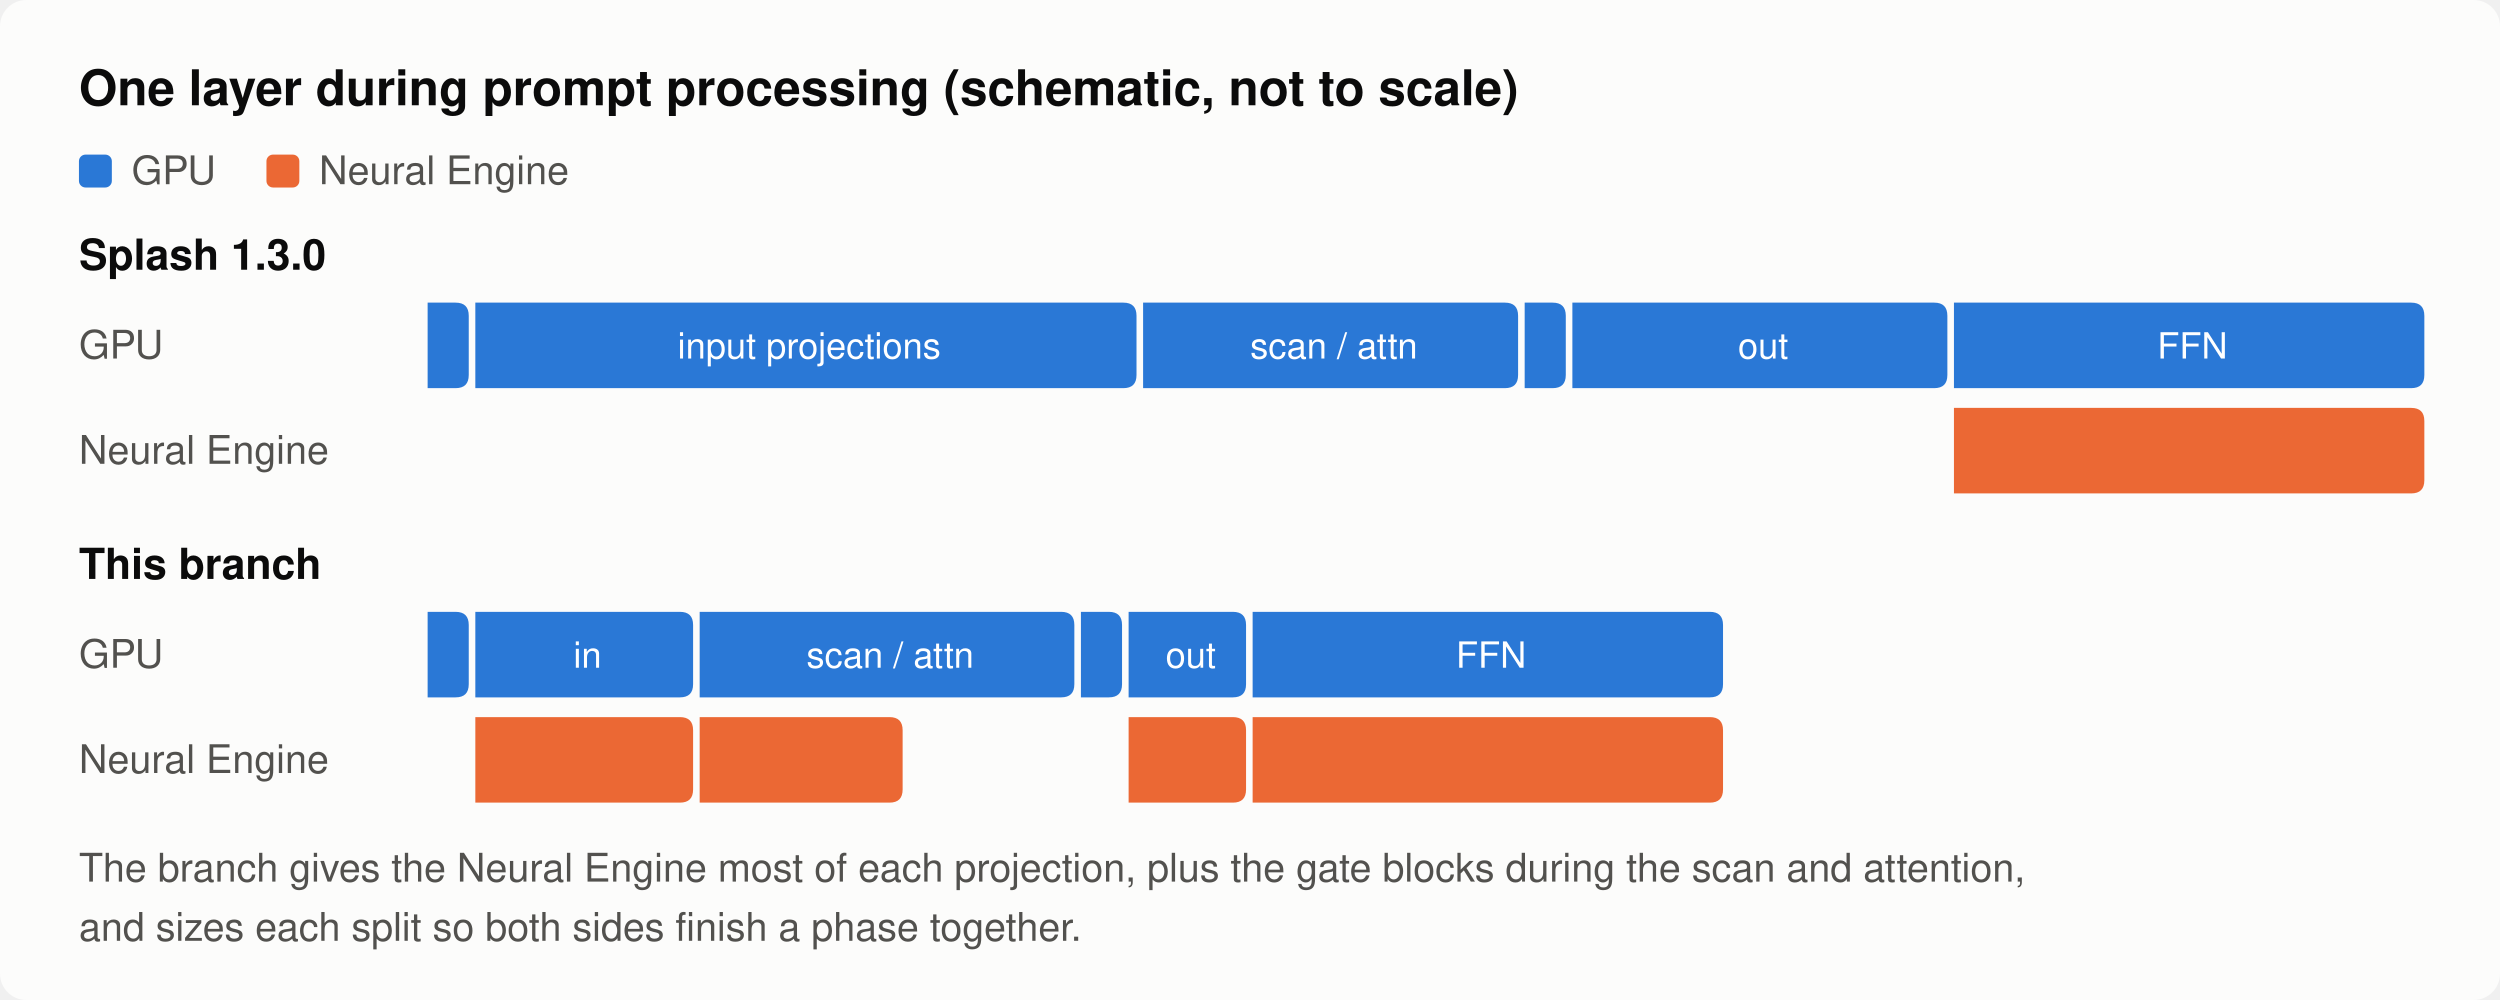
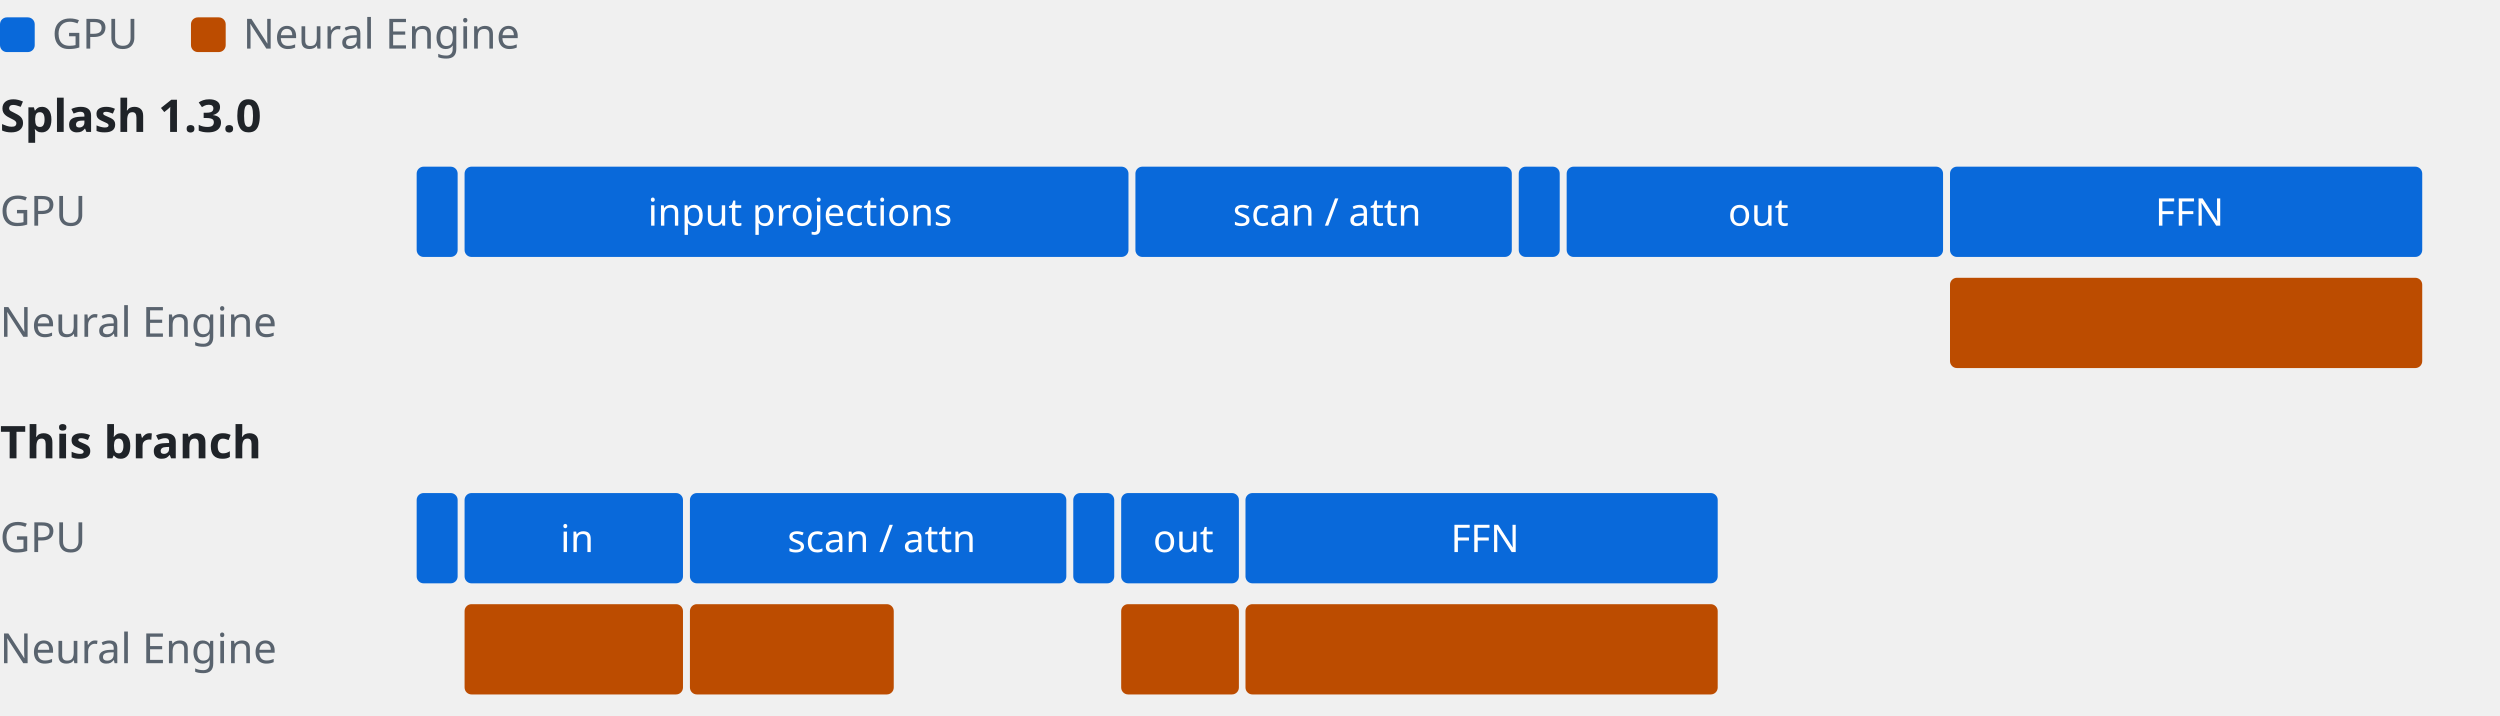
- <svg xmlns="http://www.w3.org/2000/svg" width="760" height="304" viewBox="0 0 760 304" role="img" aria-label="Schematic of GPU and Neural Engine work in one layer, before and after" font-family="-apple-system, BlinkMacSystemFont, 'Segoe UI', Helvetica, Arial, sans-serif">
-   <rect width="100%" height="100%" rx="8" fill="#fcfcfb" />
-   <text x="24.0" y="32.0" fill="#0b0b0b" font-size="15" font-weight="600" text-anchor="start">One layer during prompt processing (schematic, not to scale)</text>
-   <rect x="24" y="47" width="10" height="10" rx="2" fill="#2a78d6" />
-   <text x="40.0" y="56.0" fill="#52514e" font-size="12" font-weight="400" text-anchor="start">GPU</text>
-   <rect x="81" y="47" width="10" height="10" rx="2" fill="#eb6834" />
-   <text x="97.0" y="56.0" fill="#52514e" font-size="12" font-weight="400" text-anchor="start">Neural Engine</text>
-   <text x="24.0" y="82.0" fill="#0b0b0b" font-size="13" font-weight="600" text-anchor="start">Splash 1.3.0</text>
-   <text x="24.0" y="109.0" fill="#52514e" font-size="12" font-weight="400" text-anchor="start">GPU</text>
-   <text x="24.0" y="141.0" fill="#52514e" font-size="12" font-weight="400" text-anchor="start">Neural Engine</text>
-   <path d="M130.0,92.0 H138.5 Q142.5,92.0 142.5,96.0 V114.0 Q142.5,118.0 138.5,118.0 H130.0 Z" fill="#2a78d6" />
-   <path d="M144.5,92.0 H341.5 Q345.5,92.0 345.5,96.0 V114.0 Q345.5,118.0 341.5,118.0 H144.5 Z" fill="#2a78d6" />
-   <text x="246.0" y="109.0" fill="#ffffff" font-size="11" font-weight="400" text-anchor="middle">input projections</text>
-   <path d="M347.5,92.0 H457.5 Q461.5,92.0 461.5,96.0 V114.0 Q461.5,118.0 457.5,118.0 H347.5 Z" fill="#2a78d6" />
-   <text x="405.5" y="109.0" fill="#ffffff" font-size="11" font-weight="400" text-anchor="middle">scan / attn</text>
-   <path d="M463.5,92.0 H472.0 Q476.0,92.0 476.0,96.0 V114.0 Q476.0,118.0 472.0,118.0 H463.5 Z" fill="#2a78d6" />
-   <path d="M478.0,92.0 H588.0 Q592.0,92.0 592.0,96.0 V114.0 Q592.0,118.0 588.0,118.0 H478.0 Z" fill="#2a78d6" />
-   <text x="536.0" y="109.0" fill="#ffffff" font-size="11" font-weight="400" text-anchor="middle">out</text>
-   <path d="M594.0,92.0 H733.0 Q737.0,92.0 737.0,96.0 V114.0 Q737.0,118.0 733.0,118.0 H594.0 Z" fill="#2a78d6" />
-   <path d="M594.0,124.0 H733.0 Q737.0,124.0 737.0,128.0 V146.0 Q737.0,150.0 733.0,150.0 H594.0 Z" fill="#eb6834" />
-   <text x="666.5" y="109.0" fill="#ffffff" font-size="11" font-weight="400" text-anchor="middle">FFN</text>
-   <text x="24.0" y="176.0" fill="#0b0b0b" font-size="13" font-weight="600" text-anchor="start">This branch</text>
-   <text x="24.0" y="203.0" fill="#52514e" font-size="12" font-weight="400" text-anchor="start">GPU</text>
-   <text x="24.0" y="235.0" fill="#52514e" font-size="12" font-weight="400" text-anchor="start">Neural Engine</text>
-   <path d="M130.0,186.0 H138.5 Q142.5,186.0 142.5,190.0 V208.0 Q142.5,212.0 138.5,212.0 H130.0 Z" fill="#2a78d6" />
-   <path d="M144.5,186.0 H206.7 Q210.7,186.0 210.7,190.0 V208.0 Q210.7,212.0 206.7,212.0 H144.5 Z" fill="#2a78d6" />
-   <path d="M144.5,218.0 H206.7 Q210.7,218.0 210.7,222.0 V240.0 Q210.7,244.0 206.7,244.0 H144.5 Z" fill="#eb6834" />
-   <text x="178.6" y="203.0" fill="#ffffff" font-size="11" font-weight="400" text-anchor="middle">in</text>
-   <path d="M212.7,186.0 H322.6 Q326.6,186.0 326.6,190.0 V208.0 Q326.6,212.0 322.6,212.0 H212.7 Z" fill="#2a78d6" />
-   <path d="M212.7,218.0 H270.4 Q274.4,218.0 274.4,222.0 V240.0 Q274.4,244.0 270.4,244.0 H212.7 Z" fill="#eb6834" />
-   <text x="270.6" y="203.0" fill="#ffffff" font-size="11" font-weight="400" text-anchor="middle">scan / attn</text>
-   <path d="M328.6,186.0 H337.1 Q341.1,186.0 341.1,190.0 V208.0 Q341.1,212.0 337.1,212.0 H328.6 Z" fill="#2a78d6" />
-   <path d="M343.1,186.0 H374.8 Q378.8,186.0 378.8,190.0 V208.0 Q378.8,212.0 374.8,212.0 H343.1 Z" fill="#2a78d6" />
-   <path d="M343.1,218.0 H374.8 Q378.8,218.0 378.8,222.0 V240.0 Q378.8,244.0 374.8,244.0 H343.1 Z" fill="#eb6834" />
-   <text x="362.0" y="203.0" fill="#ffffff" font-size="11" font-weight="400" text-anchor="middle">out</text>
-   <path d="M380.8,186.0 H519.8 Q523.8,186.0 523.8,190.0 V208.0 Q523.8,212.0 519.8,212.0 H380.8 Z" fill="#2a78d6" />
-   <path d="M380.8,218.0 H519.8 Q523.8,218.0 523.8,222.0 V240.0 Q523.8,244.0 519.8,244.0 H380.8 Z" fill="#eb6834" />
-   <text x="453.3" y="203.0" fill="#ffffff" font-size="11" font-weight="400" text-anchor="middle">FFN</text>
-   <text x="24.0" y="268.0" fill="#52514e" font-size="12" font-weight="400" text-anchor="start">The branch gives the Neural Engine most of each projection, plus the gate blocks during the scan and attention,</text>
-   <text x="24.0" y="286.0" fill="#52514e" font-size="12" font-weight="400" text-anchor="start">and sizes each split so both sides finish a phase together.</text>
+ <svg xmlns="http://www.w3.org/2000/svg" width="720" height="206" viewBox="0 0 720 206" role="img" aria-label="Schematic of GPU and Neural Engine work in one layer, before and after" font-family="-apple-system, BlinkMacSystemFont, 'Segoe UI', 'Noto Sans', Helvetica, Arial, sans-serif">
+   <rect x="0" y="5" width="10" height="10" rx="2" fill="#0969da" />
+   <text x="15.0" y="14.0" fill="#59636e" font-size="12" font-weight="400" text-anchor="start">GPU</text>
+   <rect x="55" y="5" width="10" height="10" rx="2" fill="#bc4c00" />
+   <text x="70.0" y="14.0" fill="#59636e" font-size="12" font-weight="400" text-anchor="start">Neural Engine</text>
+   <text x="0.0" y="38.0" fill="#1f2328" font-size="13" font-weight="600" text-anchor="start">Splash 1.3.0</text>
+   <text x="0.0" y="65.0" fill="#59636e" font-size="12" font-weight="400" text-anchor="start">GPU</text>
+   <text x="0.0" y="97.0" fill="#59636e" font-size="12" font-weight="400" text-anchor="start">Neural Engine</text>
+   <rect x="120.0" y="48.0" width="11.8" height="26" rx="2" fill="#0969da" />
+   <rect x="133.8" y="48.0" width="191.2" height="26" rx="2" fill="#0969da" />
+   <text x="230.4" y="65.0" fill="#ffffff" font-size="11" font-weight="400" text-anchor="middle">input projections</text>
+   <rect x="327.0" y="48.0" width="108.4" height="26" rx="2" fill="#0969da" />
+   <text x="382.2" y="65.0" fill="#ffffff" font-size="11" font-weight="400" text-anchor="middle">scan / attn</text>
+   <rect x="437.4" y="48.0" width="11.8" height="26" rx="2" fill="#0969da" />
+   <rect x="451.2" y="48.0" width="108.4" height="26" rx="2" fill="#0969da" />
+   <text x="506.4" y="65.0" fill="#ffffff" font-size="11" font-weight="400" text-anchor="middle">out</text>
+   <rect x="561.6" y="48.0" width="136.0" height="26" rx="2" fill="#0969da" />
+   <rect x="561.6" y="80.0" width="136.0" height="26" rx="2" fill="#bc4c00" />
+   <text x="630.6" y="65.0" fill="#ffffff" font-size="11" font-weight="400" text-anchor="middle">FFN</text>
+   <text x="0.0" y="132.0" fill="#1f2328" font-size="13" font-weight="600" text-anchor="start">This branch</text>
+   <text x="0.0" y="159.0" fill="#59636e" font-size="12" font-weight="400" text-anchor="start">GPU</text>
+   <text x="0.0" y="191.0" fill="#59636e" font-size="12" font-weight="400" text-anchor="start">Neural Engine</text>
+   <rect x="120.0" y="142.0" width="11.8" height="26" rx="2" fill="#0969da" />
+   <rect x="133.8" y="142.0" width="62.9" height="26" rx="2" fill="#0969da" />
+   <rect x="133.8" y="174.0" width="62.9" height="26" rx="2" fill="#bc4c00" />
+   <text x="166.2" y="159.0" fill="#ffffff" font-size="11" font-weight="400" text-anchor="middle">in</text>
+   <rect x="198.7" y="142.0" width="108.4" height="26" rx="2" fill="#0969da" />
+   <rect x="198.7" y="174.0" width="58.7" height="26" rx="2" fill="#bc4c00" />
+   <text x="253.9" y="159.0" fill="#ffffff" font-size="11" font-weight="400" text-anchor="middle">scan / attn</text>
+   <rect x="309.1" y="142.0" width="11.8" height="26" rx="2" fill="#0969da" />
+   <rect x="322.9" y="142.0" width="33.9" height="26" rx="2" fill="#0969da" />
+   <rect x="322.9" y="174.0" width="33.9" height="26" rx="2" fill="#bc4c00" />
+   <text x="340.8" y="159.0" fill="#ffffff" font-size="11" font-weight="400" text-anchor="middle">out</text>
+   <rect x="358.7" y="142.0" width="136.0" height="26" rx="2" fill="#0969da" />
+   <rect x="358.7" y="174.0" width="136.0" height="26" rx="2" fill="#bc4c00" />
+   <text x="427.7" y="159.0" fill="#ffffff" font-size="11" font-weight="400" text-anchor="middle">FFN</text>
</svg>
